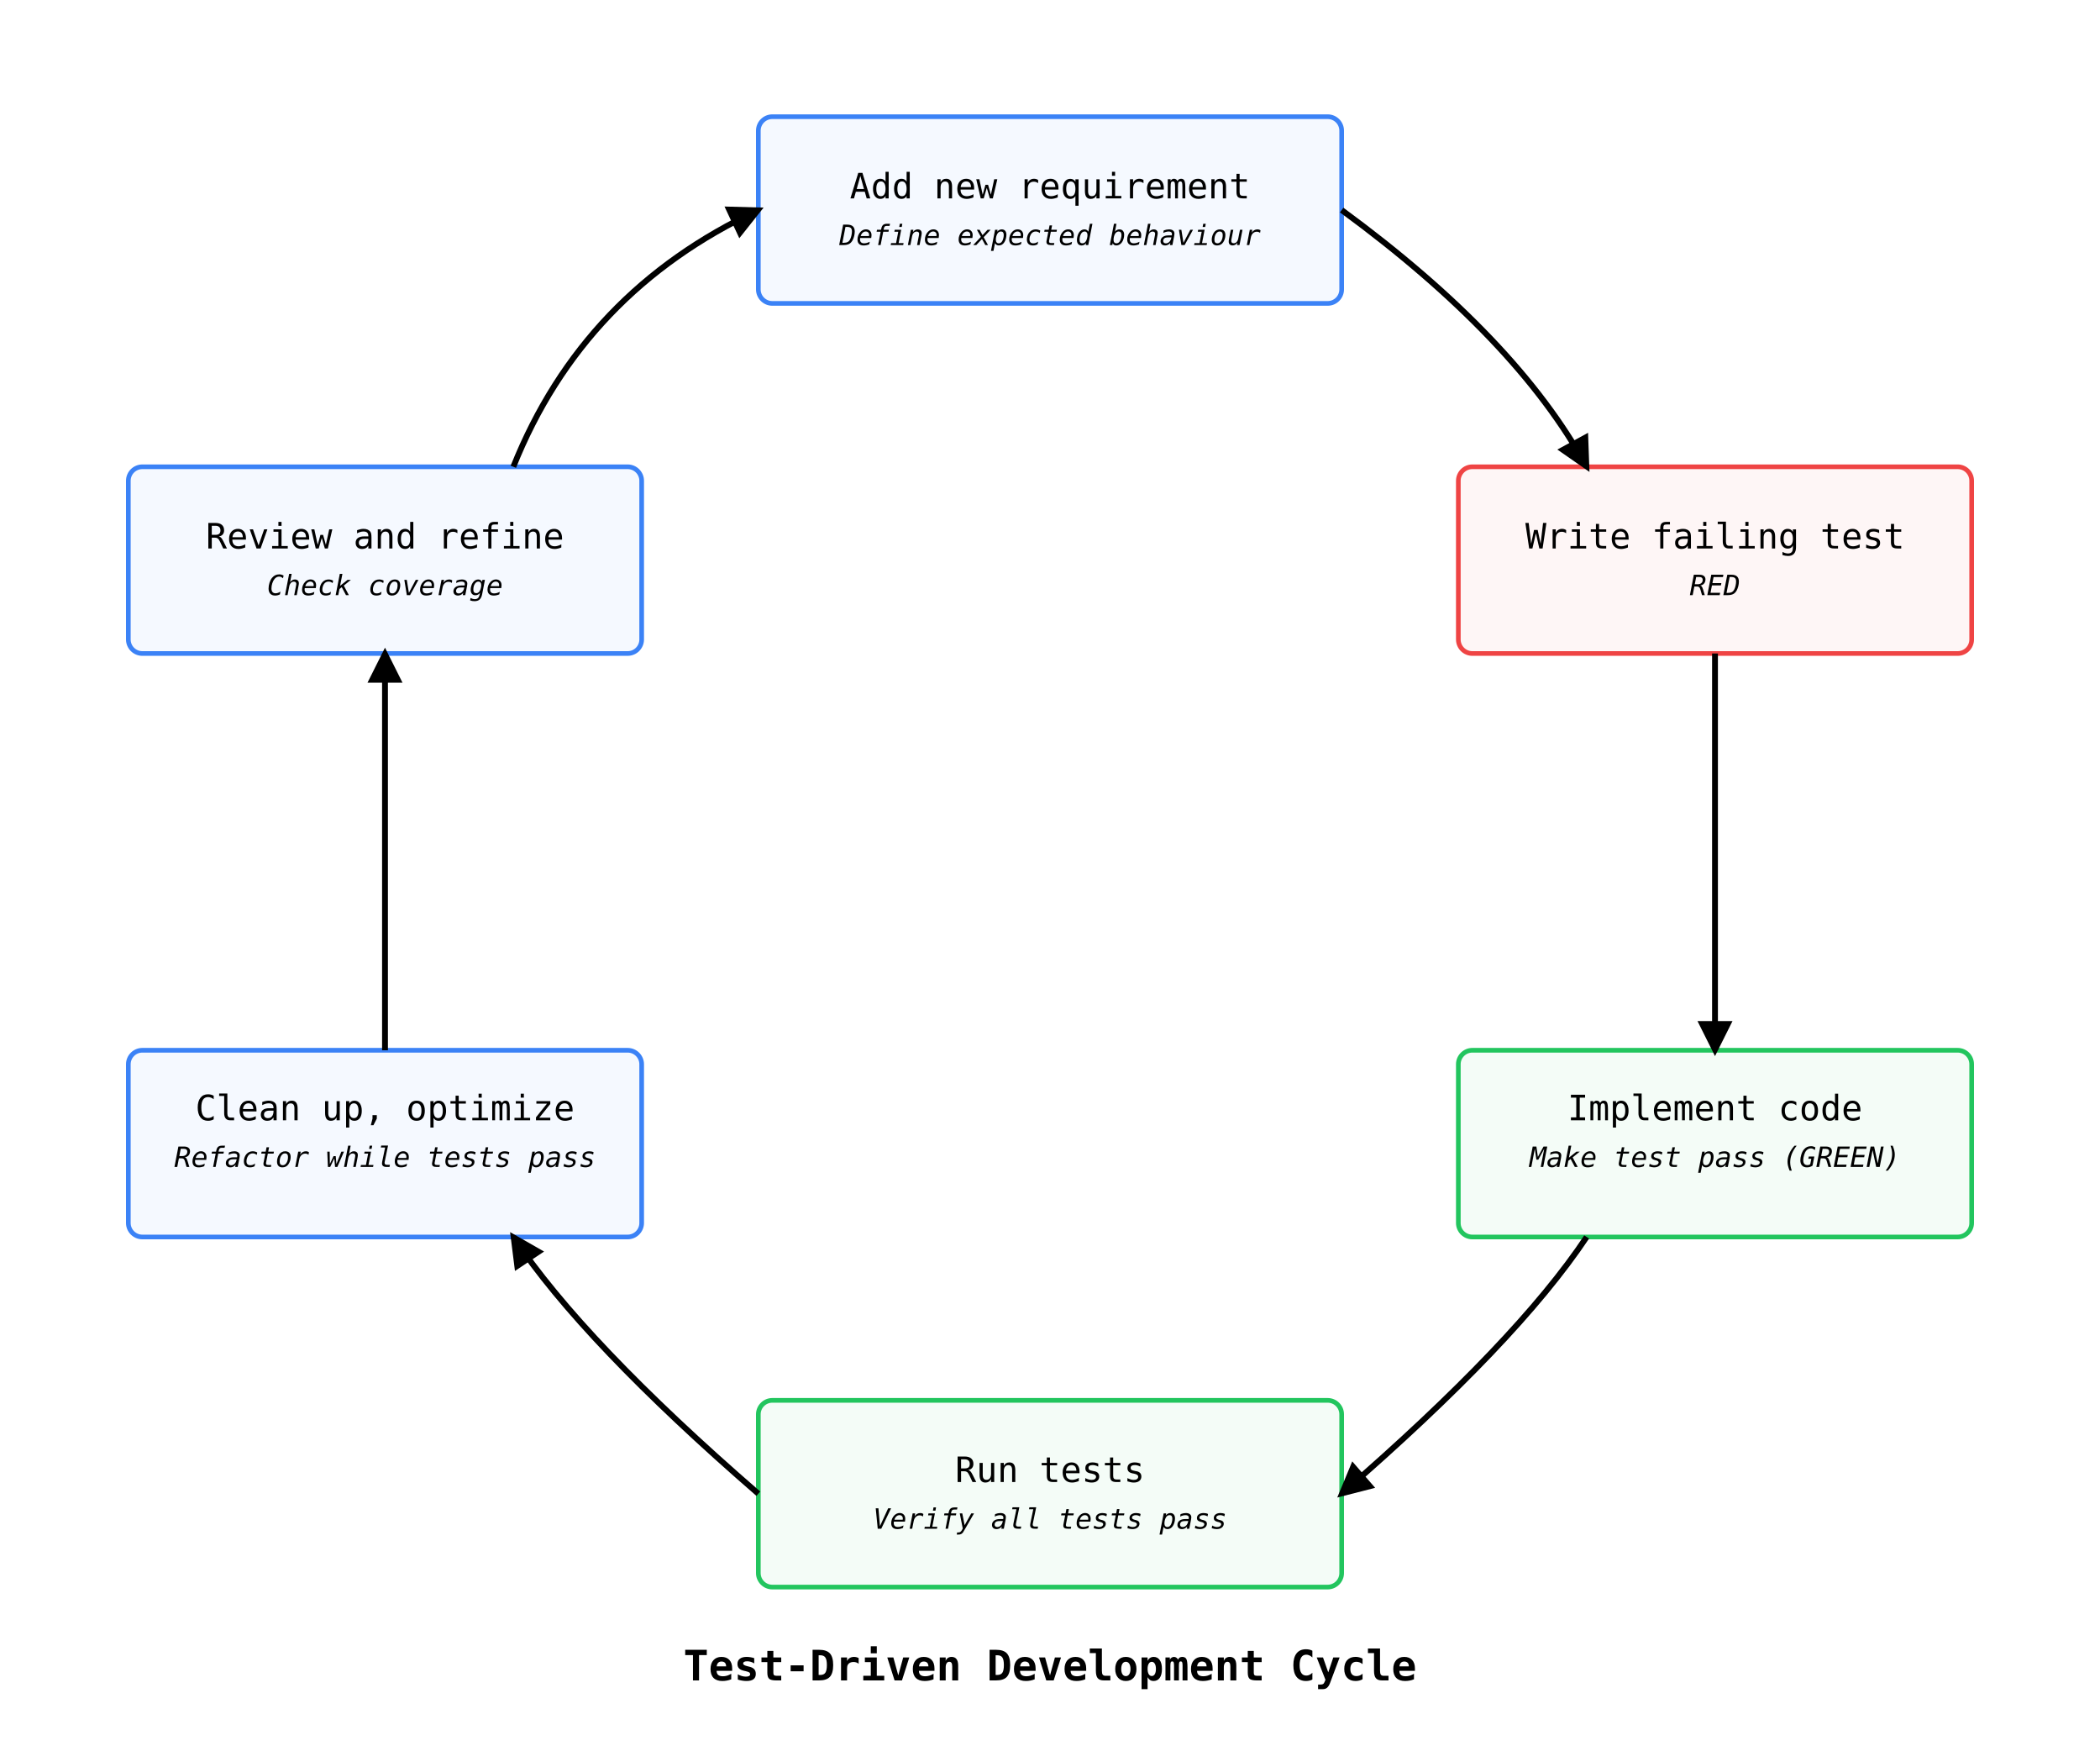
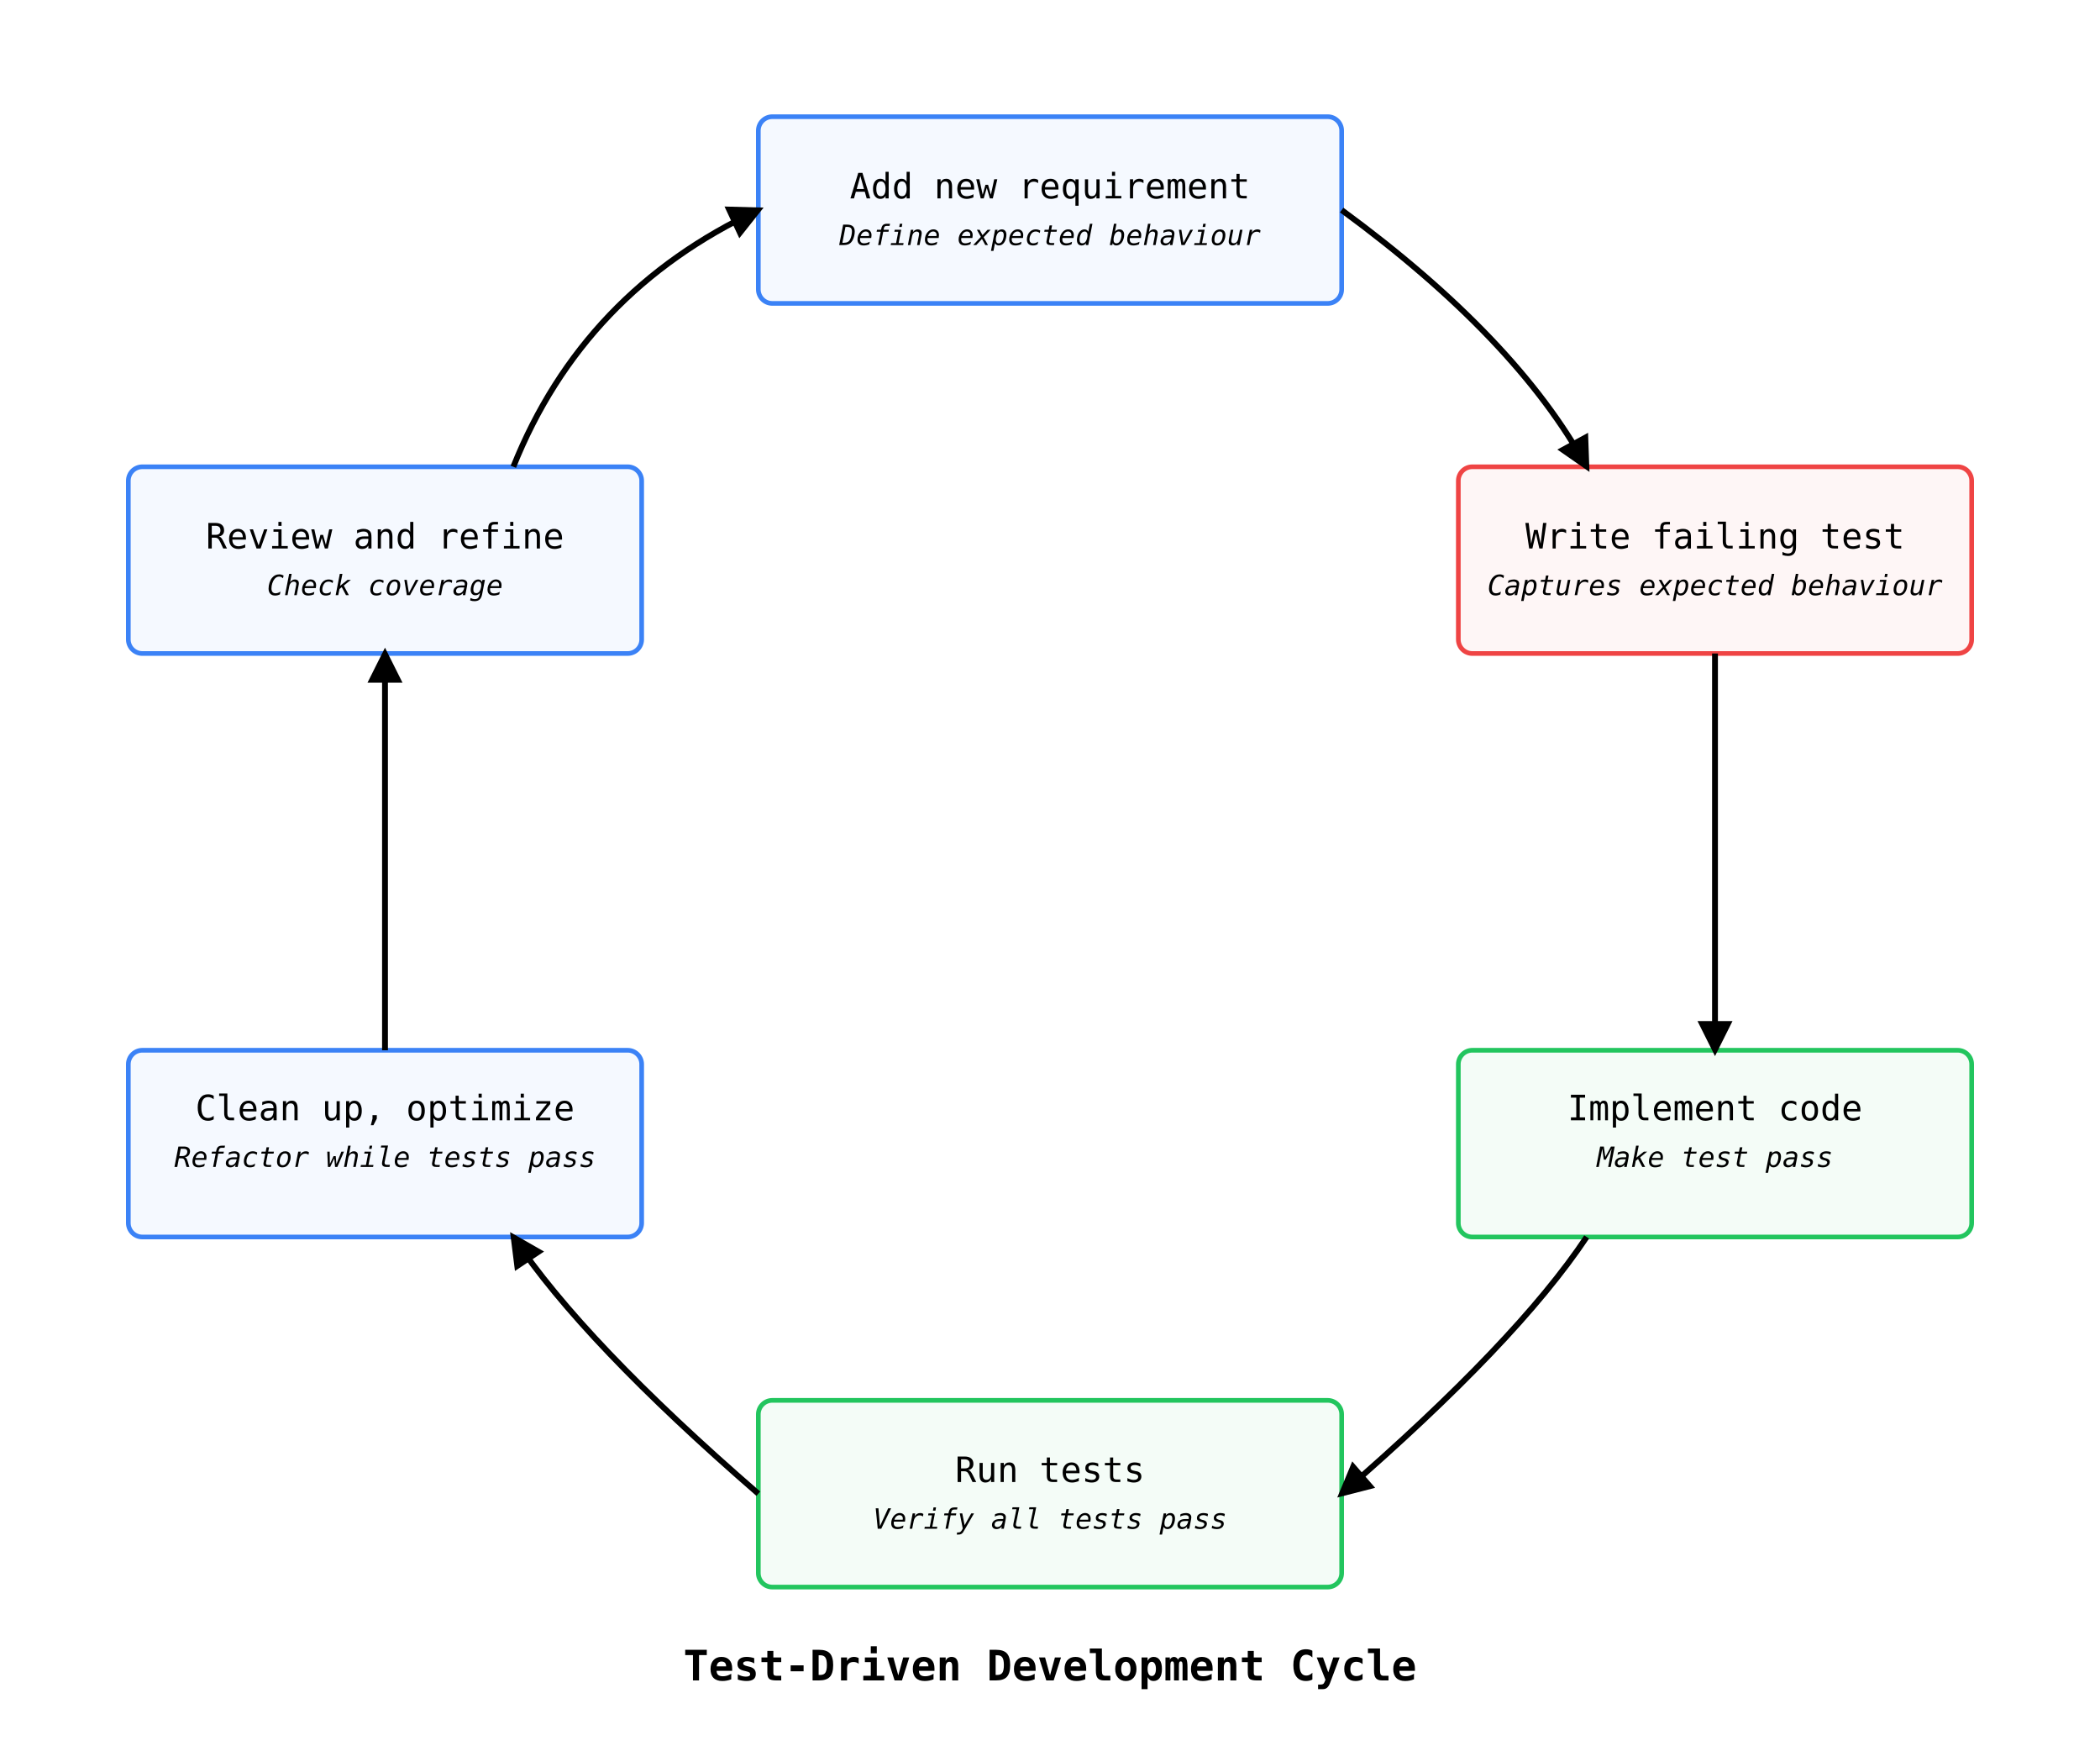
<svg xmlns="http://www.w3.org/2000/svg" viewBox="0 0 900 750" role="img" aria-label="Test-Driven Development cycle diagram">
  <defs>
    <style>
      text { font-family: 'Berkeley Mono', monospace; fill: currentColor; }
      .box-text { font-size: 15px; font-weight: 500; }
      .box-subtext { font-size: 12px; font-style: italic; }
      .title-text { font-size: 18px; font-weight: bold; }
      .arrow { fill: none; stroke: currentColor; stroke-width: 2.5; marker-end: url(#arrowhead); }
      .box { fill: rgba(0, 0, 0, 0.02); stroke: currentColor; stroke-width: 2; rx: 6; }
      .red-box { stroke: rgb(239, 68, 68); fill: rgba(239, 68, 68, 0.05); }
      .green-box { stroke: rgb(34, 197, 94); fill: rgba(34, 197, 94, 0.05); }
      .blue-box { stroke: rgb(59, 130, 246); fill: rgba(59, 130, 246, 0.05); }
    </style>
    <marker id="arrowhead" markerWidth="6" markerHeight="6" refX="5" refY="3" orient="auto">
      <polygon points="0 0, 6 3, 0 6" fill="currentColor" />
    </marker>
  </defs>
  <rect class="box blue-box" x="325" y="50" width="250" height="80" />
  <text x="450" y="85" text-anchor="middle" class="box-text">Add new requirement</text>
  <text x="450" y="105" text-anchor="middle" class="box-subtext">Define expected behaviour</text>
  <rect class="box red-box" x="625" y="200" width="220" height="80" />
  <text x="735" y="235" text-anchor="middle" class="box-text">Write failing test</text>
-   <text x="735" y="255" text-anchor="middle" class="box-subtext">RED</text>
+   <text x="735" y="255" text-anchor="middle" class="box-subtext">Captures expected behaviour</text>
  <rect class="box green-box" x="625" y="450" width="220" height="80" />
  <text x="735" y="480" text-anchor="middle" class="box-text">Implement code</text>
-   <text x="735" y="500" text-anchor="middle" class="box-subtext">Make test pass (GREEN)</text>
+   <text x="735" y="500" text-anchor="middle" class="box-subtext">Make test pass</text>
  <rect class="box green-box" x="325" y="600" width="250" height="80" />
  <text x="450" y="635" text-anchor="middle" class="box-text">Run tests</text>
  <text x="450" y="655" text-anchor="middle" class="box-subtext">Verify all tests pass</text>
  <rect class="box blue-box" x="55" y="450" width="220" height="80" />
  <text x="165" y="480" text-anchor="middle" class="box-text">Clean up, optimize</text>
  <text x="165" y="500" text-anchor="middle" class="box-subtext">Refactor while tests pass</text>
  <rect class="box blue-box" x="55" y="200" width="220" height="80" />
  <text x="165" y="235" text-anchor="middle" class="box-text">Review and refine</text>
  <text x="165" y="255" text-anchor="middle" class="box-subtext">Check coverage</text>
  <path class="arrow" d="M 575 90 Q 650 145 680 200" />
  <path class="arrow" d="M 735 280 L 735 450" />
  <path class="arrow" d="M 680 530 Q 650 575 575 640" />
  <path class="arrow" d="M 325 640 Q 250 575 220 530" />
  <path class="arrow" d="M 165 450 L 165 280" />
  <path class="arrow" d="M 220 200 Q 250 125 325 90" />
  <text x="450" y="720" text-anchor="middle" class="title-text">
    Test-Driven Development Cycle
  </text>
</svg>
